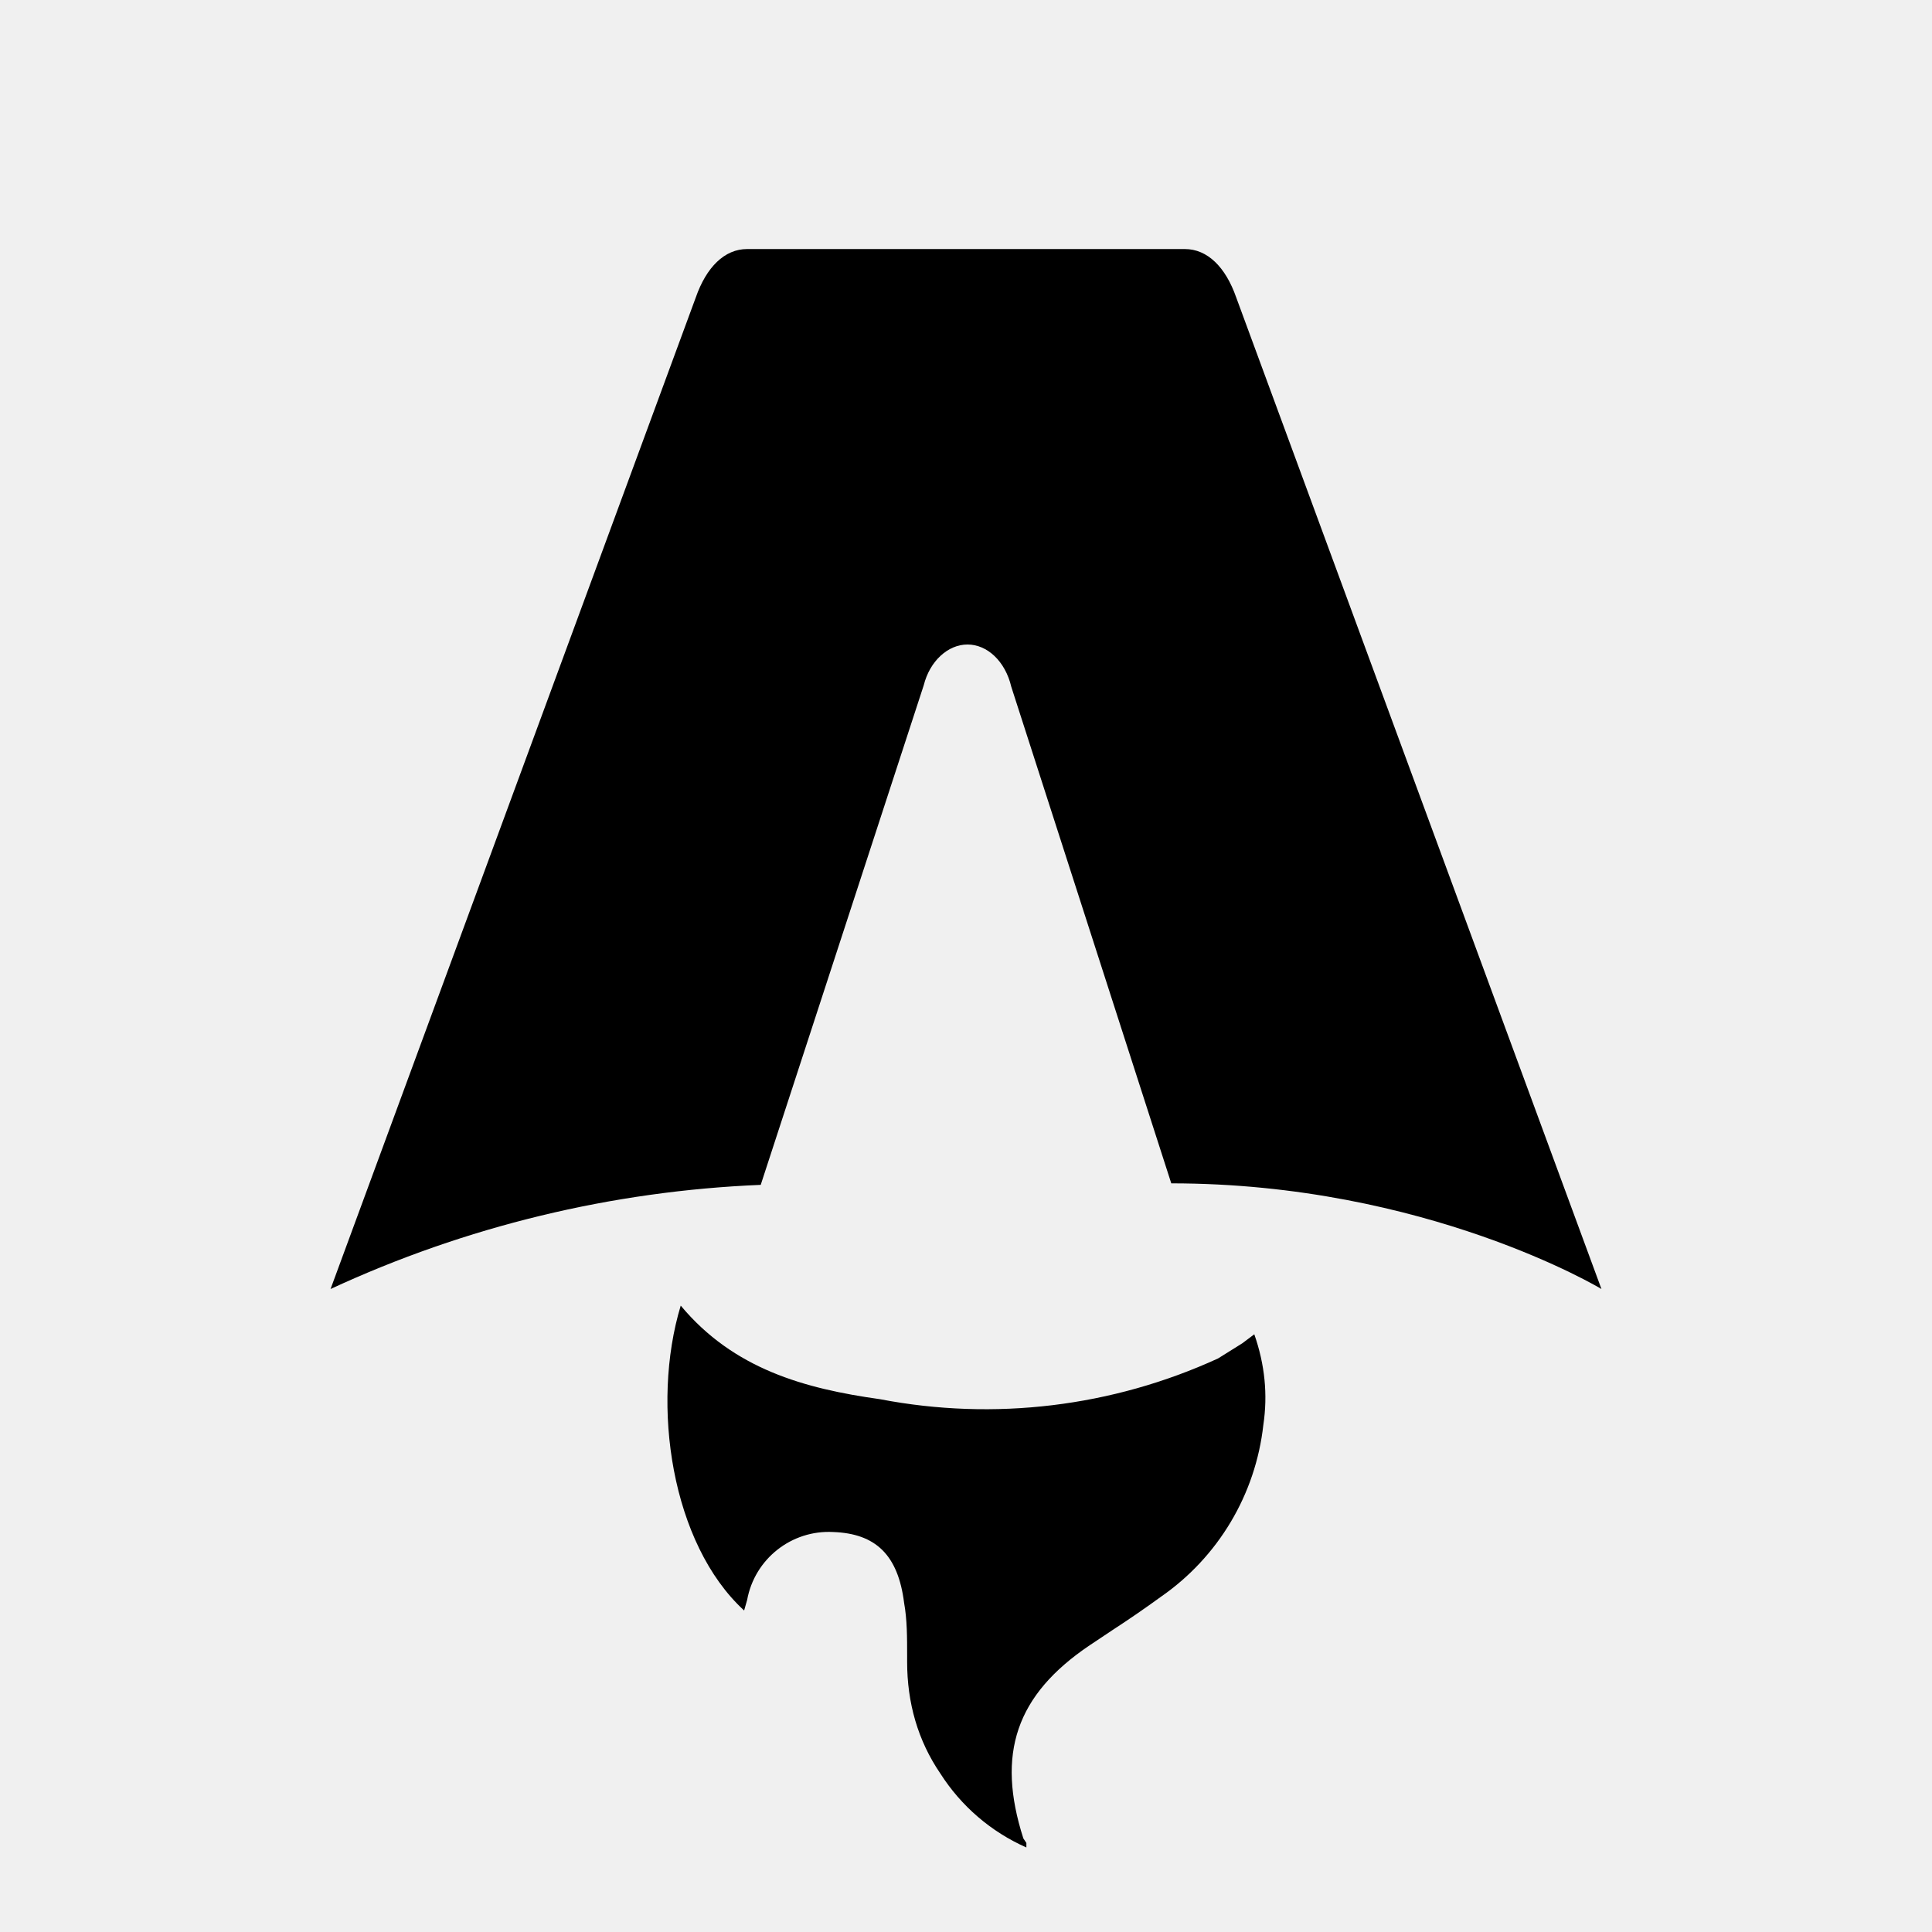
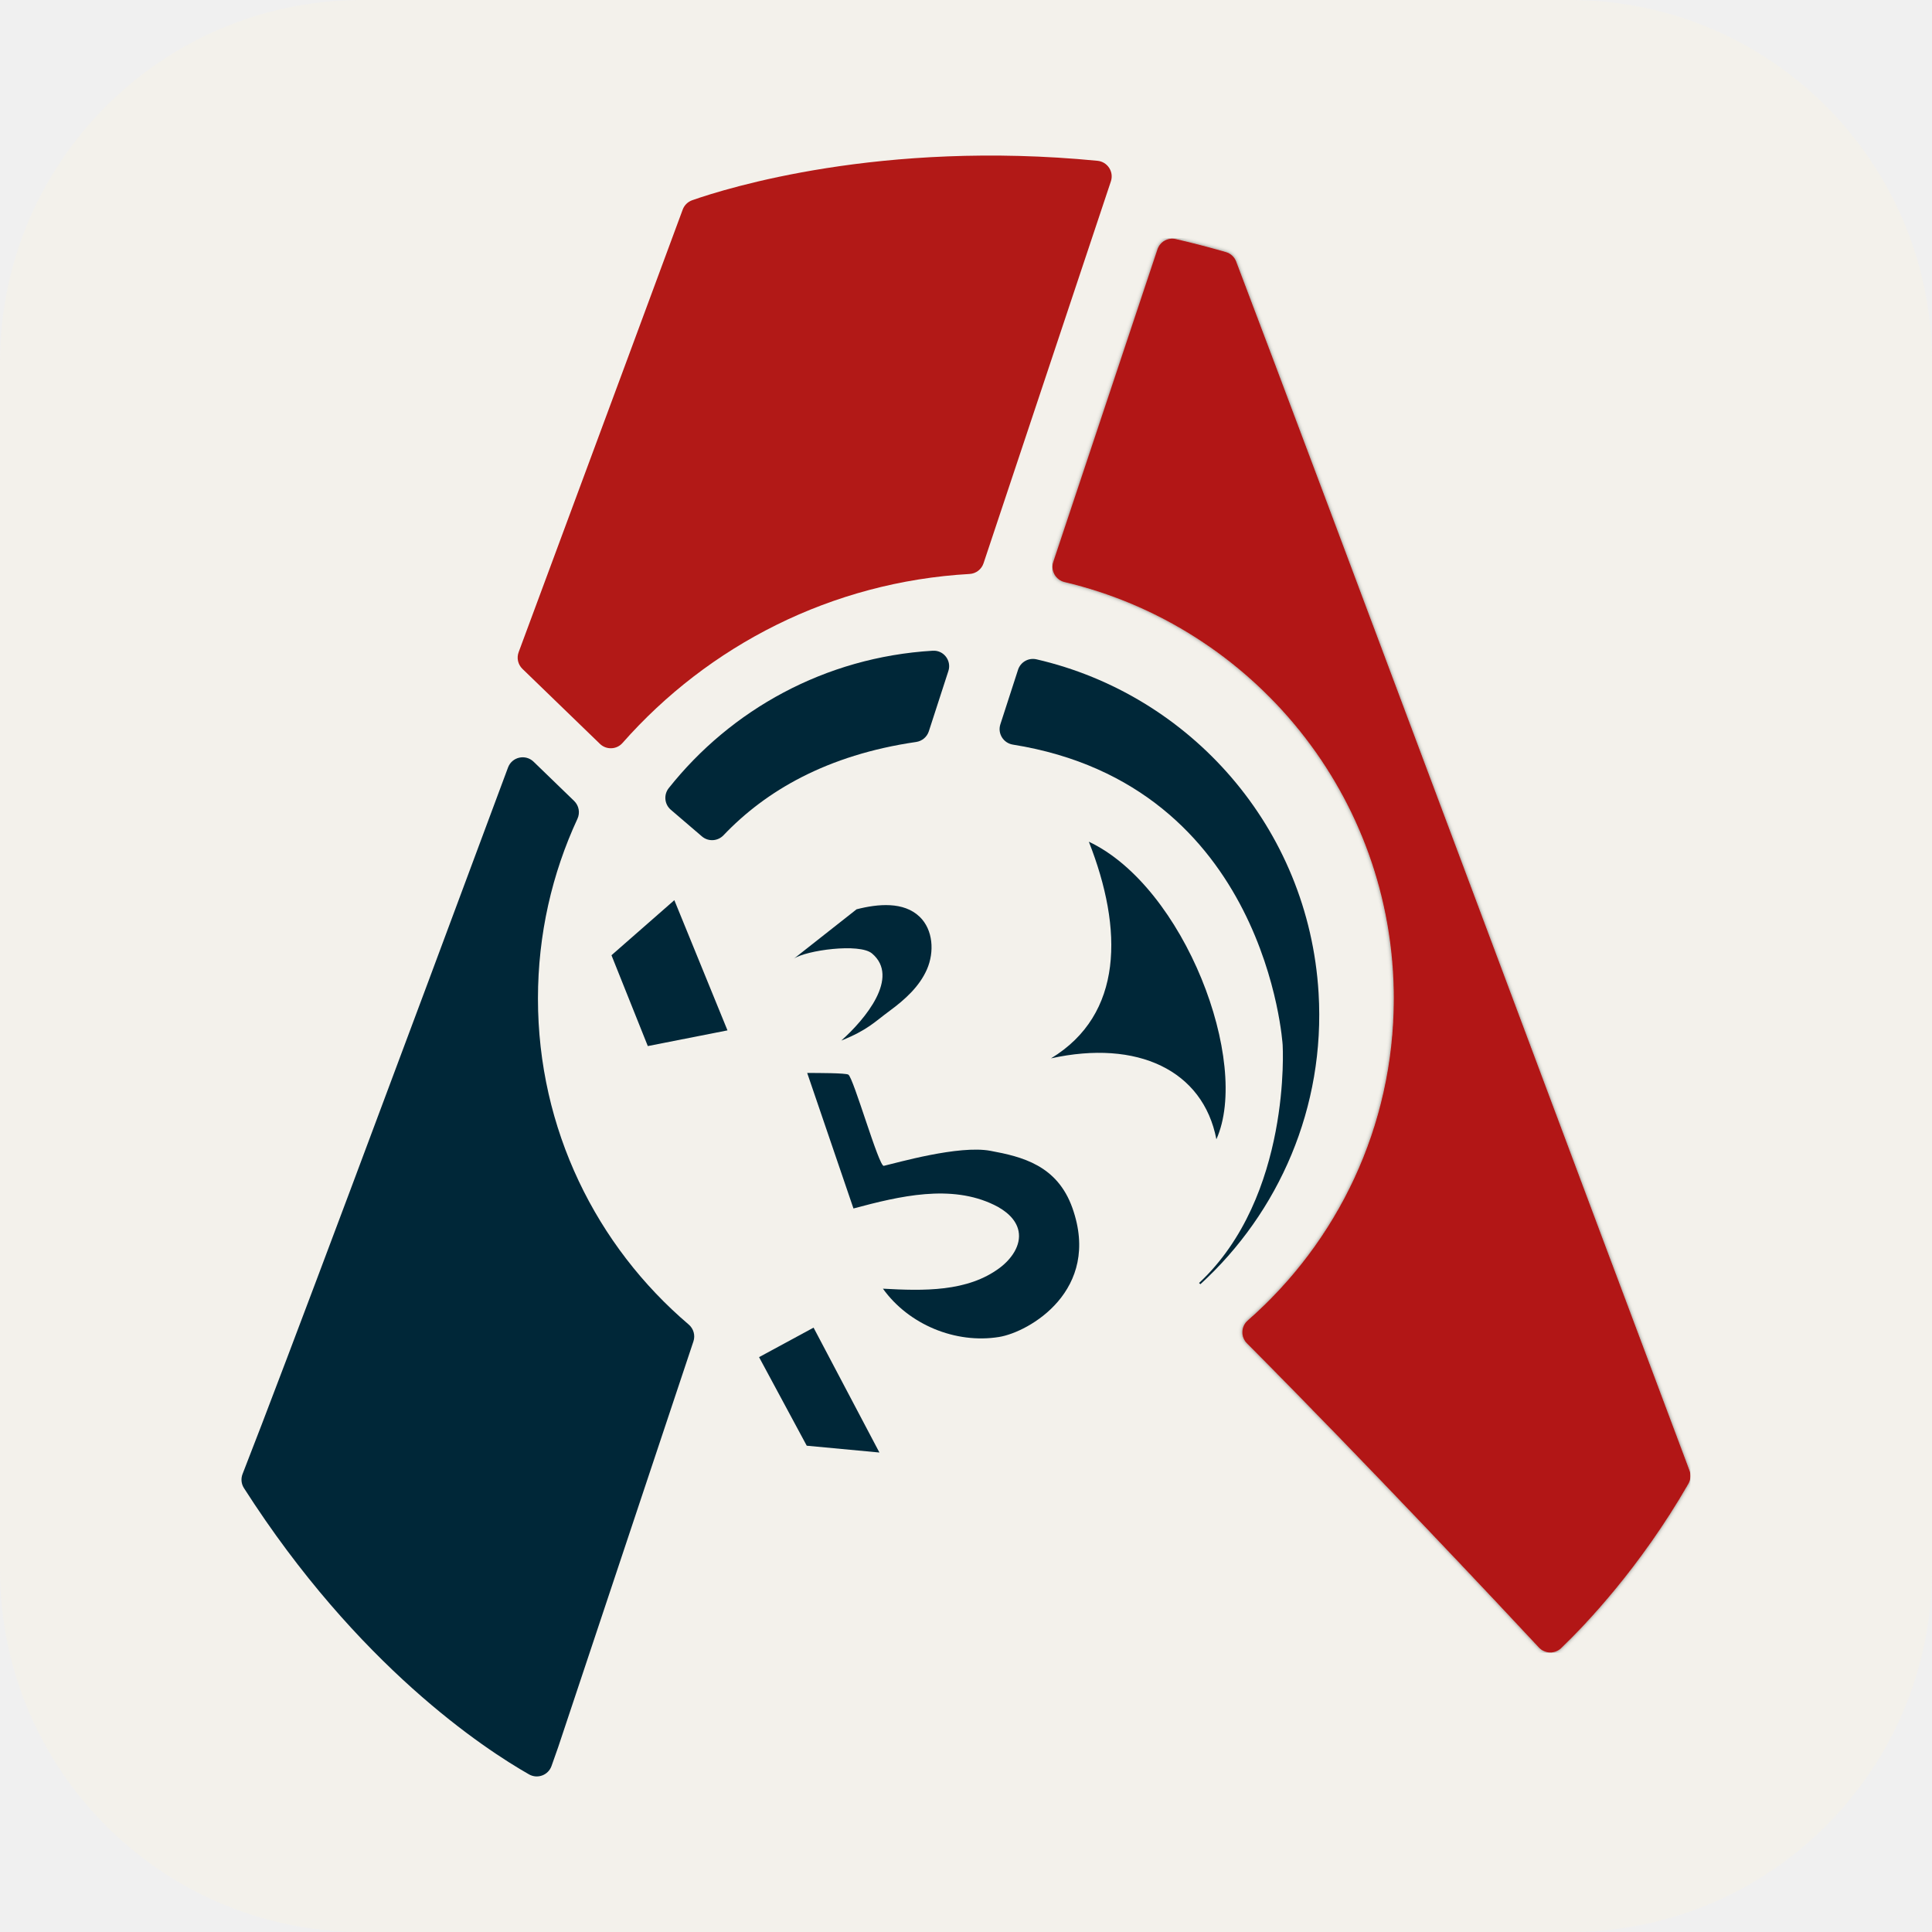
- <svg xmlns="http://www.w3.org/2000/svg" fill="none" viewBox="0 0 128 128">
-   <path d="M50.4 78.5a75.1 75.1 0 0 0-28.5 6.9l24.2-65.7c.7-2 1.9-3.2 3.4-3.2h29c1.5 0 2.7 1.2 3.4 3.2l24.2 65.7s-11.6-7-28.5-7L67 45.5c-.4-1.7-1.6-2.8-2.9-2.8-1.3 0-2.5 1.1-2.9 2.7L50.4 78.5Zm-1.1 28.2Zm-4.2-20.2c-2 6.6-.6 15.8 4.2 20.2a17.5 17.5 0 0 1 .2-.7 5.5 5.5 0 0 1 5.7-4.5c2.8.1 4.3 1.5 4.7 4.7.2 1.1.2 2.3.2 3.5v.4c0 2.7.7 5.2 2.2 7.4a13 13 0 0 0 5.7 4.9v-.3l-.2-.3c-1.8-5.6-.5-9.5 4.4-12.8l1.5-1a73 73 0 0 0 3.2-2.2 16 16 0 0 0 6.8-11.4c.3-2 .1-4-.6-6l-.8.6-1.6 1a37 37 0 0 1-22.4 2.7c-5-.7-9.7-2-13.2-6.2Z" />
-   <style>
-         path { fill: #000; }
-         @media (prefers-color-scheme: dark) {
-             path { fill: #FFF; }
-         }
+ <svg xmlns="http://www.w3.org/2000/svg" width="1024" height="1024" viewBox="0 0 1024 1024">
+   <rect width="1024" height="1024" rx="192" fill="#f3f1eb" />
+   <svg x="128" y="80" width="768" height="864" viewBox="0 0 736.93 824.34">
+     <defs>
+       <style>
+       .cls-1 {
+         fill: #002738;
+       }
+ 
+       .cls-2 {
+         filter: url(#drop-shadow-1);
+       }
+ 
+       .cls-3 {
+         fill: #b21917;
+       }
    </style>
+       <filter id="drop-shadow-1" x="412.44" y="42.25" width="324.49" height="719.05" filterUnits="userSpaceOnUse">
+         <feOffset dx="0" dy="0" />
+         <feGaussianBlur result="blur" stdDeviation="1" />
+         <feFlood flood-color="#000" flood-opacity=".5" />
+         <feComposite in2="blur" operator="in" />
+         <feComposite in="SourceGraphic" />
+       </filter>
+     </defs>
+     <g id="Capa_47" data-name="Capa 47">
+       <g>
+         <g class="cls-2">
+           <path class="cls-3" d="M500.67,49.09c-8.62-2.49-17.13-4.69-25.49-6.63-4-.93-8.05,1.35-9.35,5.24l-52.98,158.94c-1.48,4.45,1.19,9.19,5.75,10.27,96,22.67,167.44,108.88,167.44,211.8,0,65.29-28.76,123.86-74.3,163.75-3.46,3.03-3.65,8.34-.41,11.59,62.7,63.01,129.4,134.22,148.5,154.71,3.03,3.25,8.12,3.4,11.33.32,11.98-11.5,40.01-40.7,64.68-83.55,1.19-2.07,1.41-4.57.57-6.8-40.46-107.55-189.91-507.99-230.54-614.83-.89-2.33-2.81-4.12-5.21-4.81Z" />
+         </g>
+         <path class="cls-1" d="M150.77,428.72c0-32.65,7.19-63.61,20.08-91.4,1.43-3.08.76-6.72-1.67-9.08l-20.63-19.97c-4.13-3.99-11-2.44-13,2.94C81.99,455.23,22.03,615.75.55,670.51c-.93,2.36-.68,5.03.69,7.17,57.86,90.5,122.37,132.74,144.98,145.61,4.31,2.46,9.8.42,11.45-4.26.95-2.68,2.09-5.93,3.41-9.66l68.76-206.28c1.03-3.08.07-6.48-2.4-8.58-46.91-39.92-76.67-99.37-76.67-165.79Z" />
+         <path class="cls-3" d="M224.39,27.46c-6.91,18.69-41.15,111.23-83.44,225.1-1.1,2.96-.35,6.3,1.93,8.5l39.4,38.13c3.25,3.15,8.49,2.96,11.48-.43,43.68-49.55,106.3-81.99,176.54-85.97,3.25-.18,6.05-2.34,7.08-5.42L442.15,13.11c1.62-4.86-1.71-9.95-6.81-10.45-110-10.72-188.82,13.98-206.11,20.05-2.24.79-4.01,2.52-4.84,4.75Z" />
+         <g>
+           <path class="cls-1" d="M359.51,262.13c1.7-5.26-2.39-10.63-7.9-10.3-.04,0-.08,0-.12,0-54.77,3.29-102.56,30.03-134.19,69.86-2.67,3.36-2.22,8.23,1.04,11.02l15.83,13.56c3.24,2.77,8.05,2.48,10.99-.61,21.37-22.46,52.54-40.82,97.96-47.43,3-.44,5.5-2.53,6.44-5.42l9.95-30.69Z" />
+           <path class="cls-1" d="M547.78,425.88c-5.05-84.08-65.35-151.69-143.47-169.68-4.03-.93-8.1,1.37-9.38,5.31l-8.99,27.74c-1.51,4.67,1.53,9.55,6.37,10.33,129.26,20.63,137.2,152.76,137.2,152.76,0,0,4.63,77.01-42.52,121.05.23.2.46.41.69.61,39.89-36.47,63.59-89.96,60.1-148.12Z" />
+         </g>
+       </g>
+       <path class="cls-1" d="M312.82,383.33c10.92-2.79,23.96-4.01,32.08,3.81,6.89,6.63,7.53,17.92,3.72,26.69-3.81,8.77-11.22,15.44-18.92,21.1-7.71,5.66-11.16,9.76-24.67,15.17,12.16-10.81,29.97-32.21,15.64-44.3-6.39-5.39-33.6-1.59-39.72,2.63" />
+       <path class="cls-1" d="M311.23,535.49c23.59-6.34,49.64-12.49,71.59-1.79,5.65,2.75,11.17,7.14,12.37,13.3,1.41,7.22-3.63,14.21-9.51,18.64-16.45,12.37-38.91,11.78-59.46,10.64,13.08,18.25,36.9,28.15,59.06,24.56,15.27-2.48,52.16-23.71,37.3-65.6-7.72-21.76-25.64-26.1-41.73-29.08-16.09-2.98-47.46,6.11-54.2,7.65-2.47.57-15.43-44.91-18.03-46.4-1.47-.84-15.59-.84-20.92-.84" />
+       <polyline class="cls-1" points="188.16 406.7 220.13 378.69 247.16 444.91 206.64 452.89" />
+       <polyline class="cls-1" points="263.22 611.1 290.94 596.09 324.43 659.6 287.47 656.14" />
+       <path class="cls-1" d="M495.8,500.31c17.57-39.19-16.22-128.38-64.86-151.35,17.57,44.59,17.57,87.84-19.24,110.18,43.91-9.68,77.35,6.03,84.11,41.17Z" />
+     </g>
+   </svg>
</svg>
